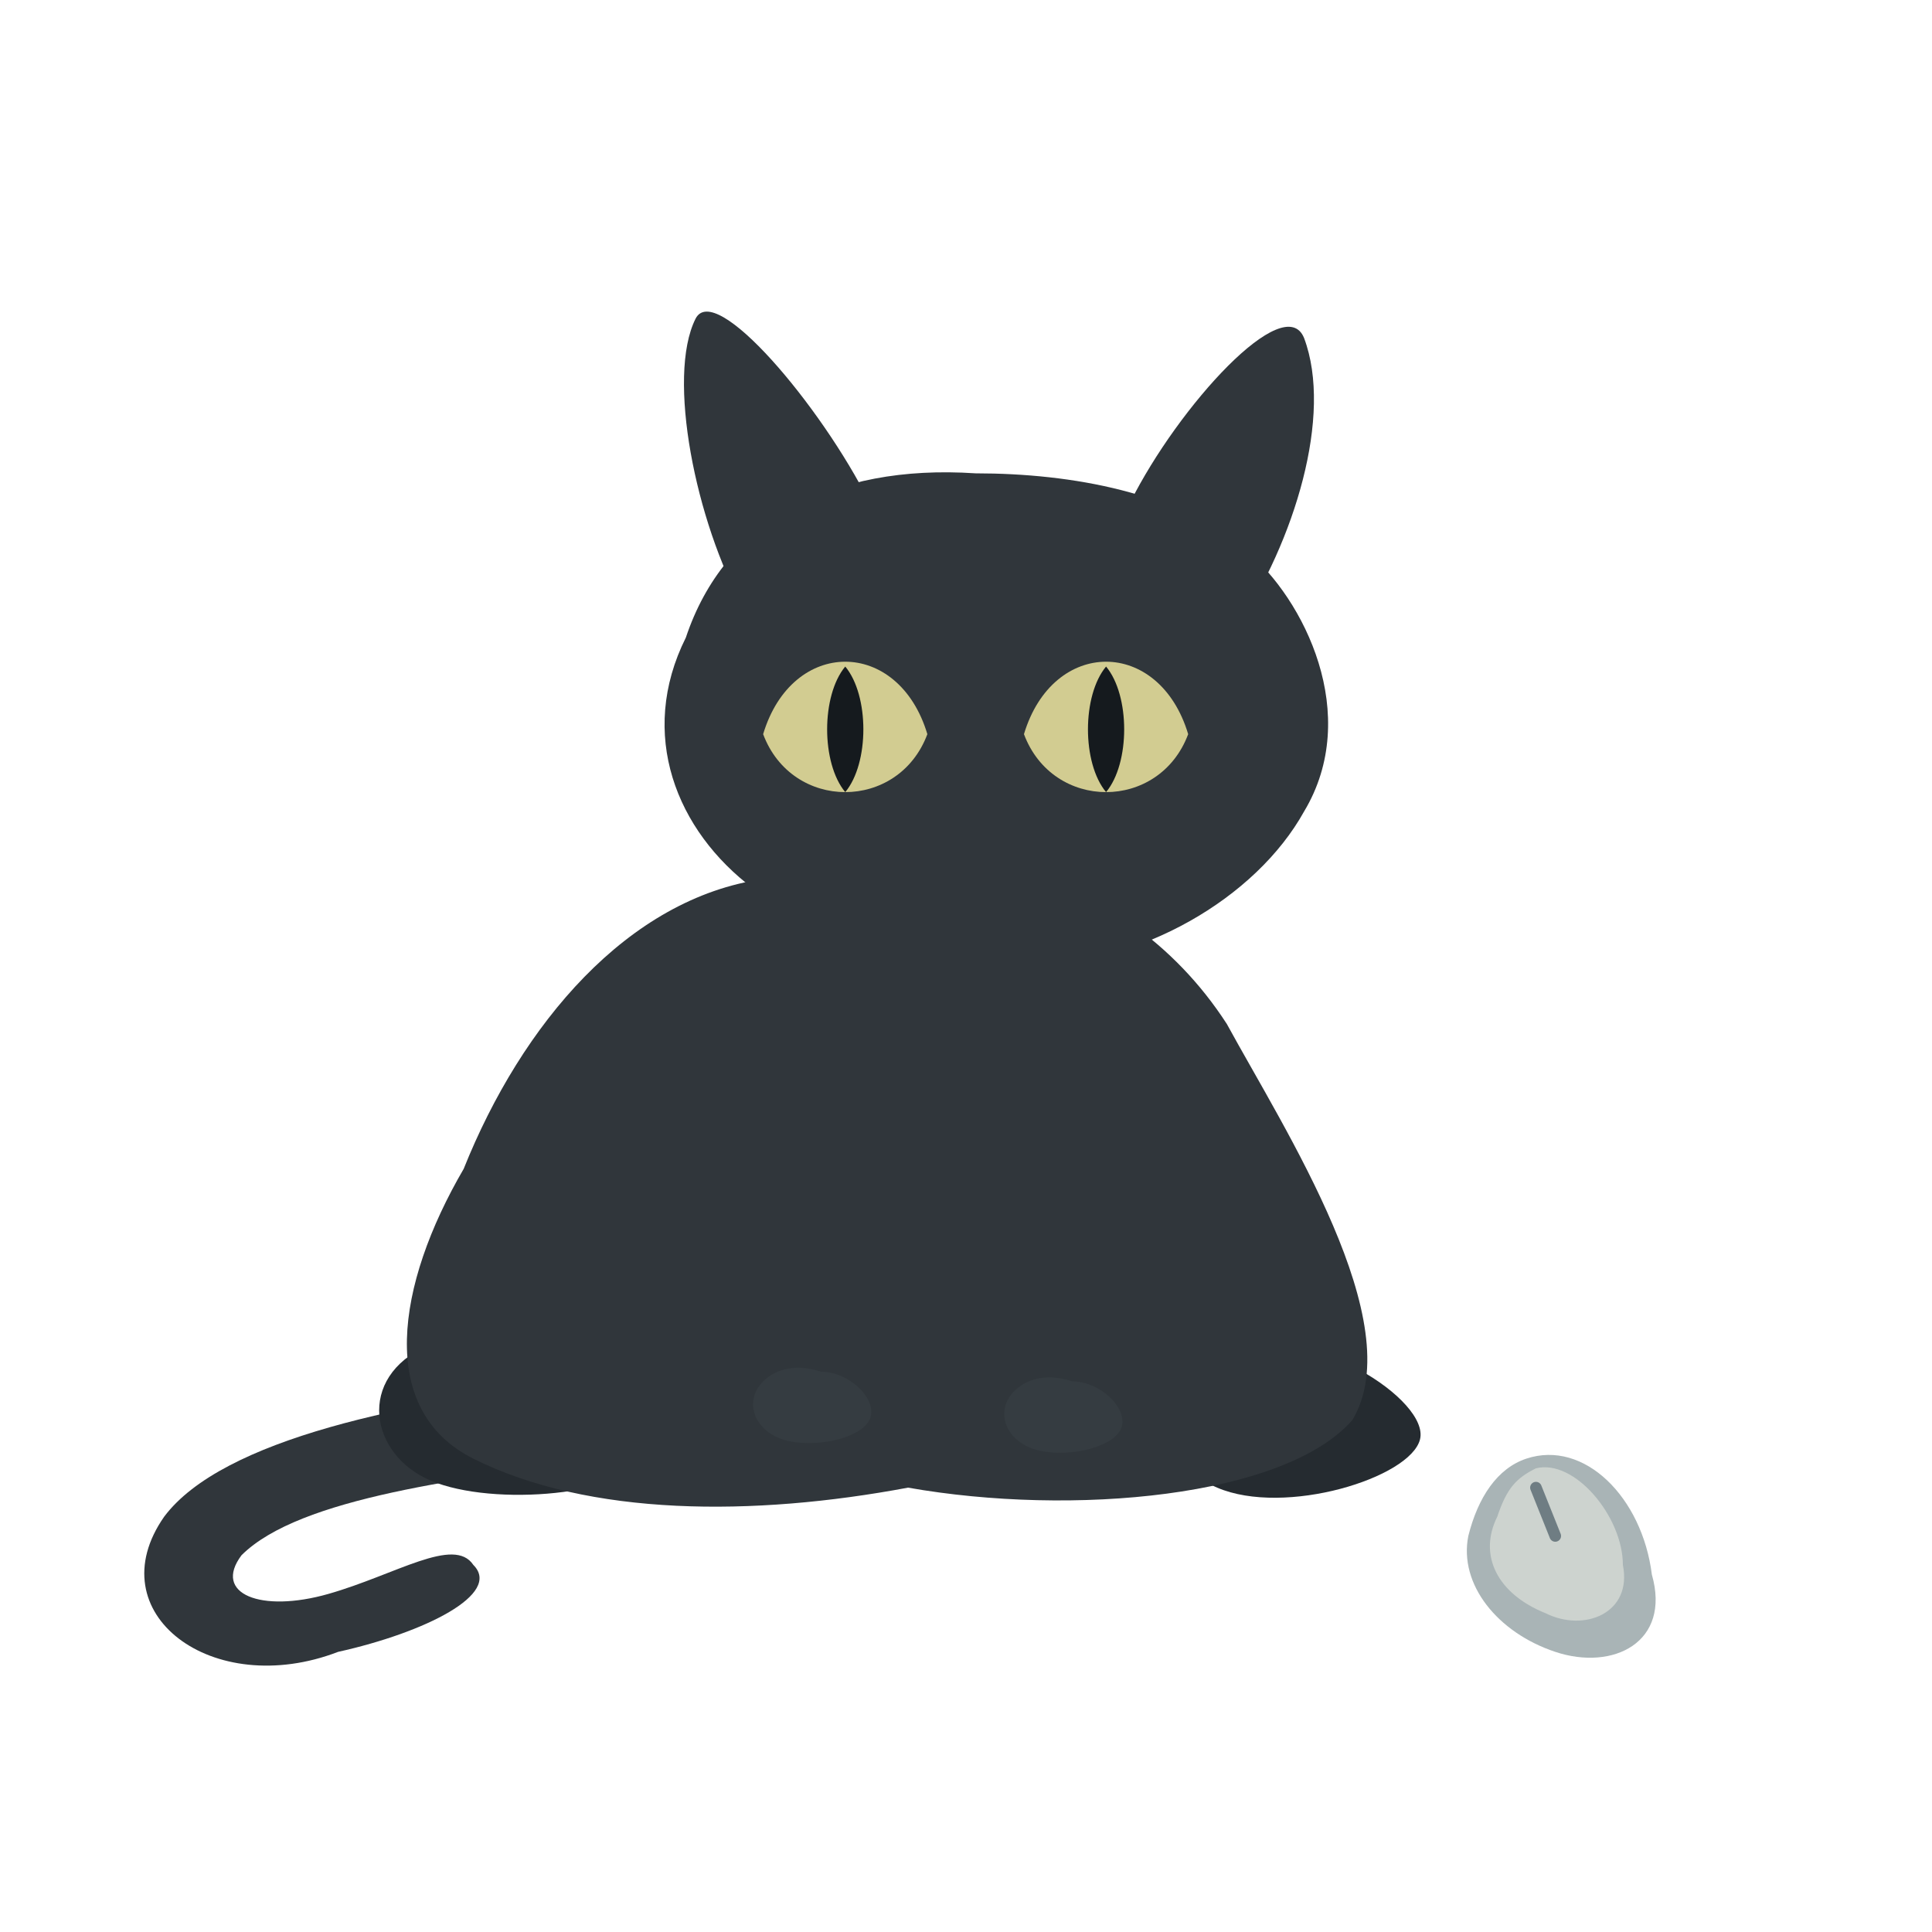
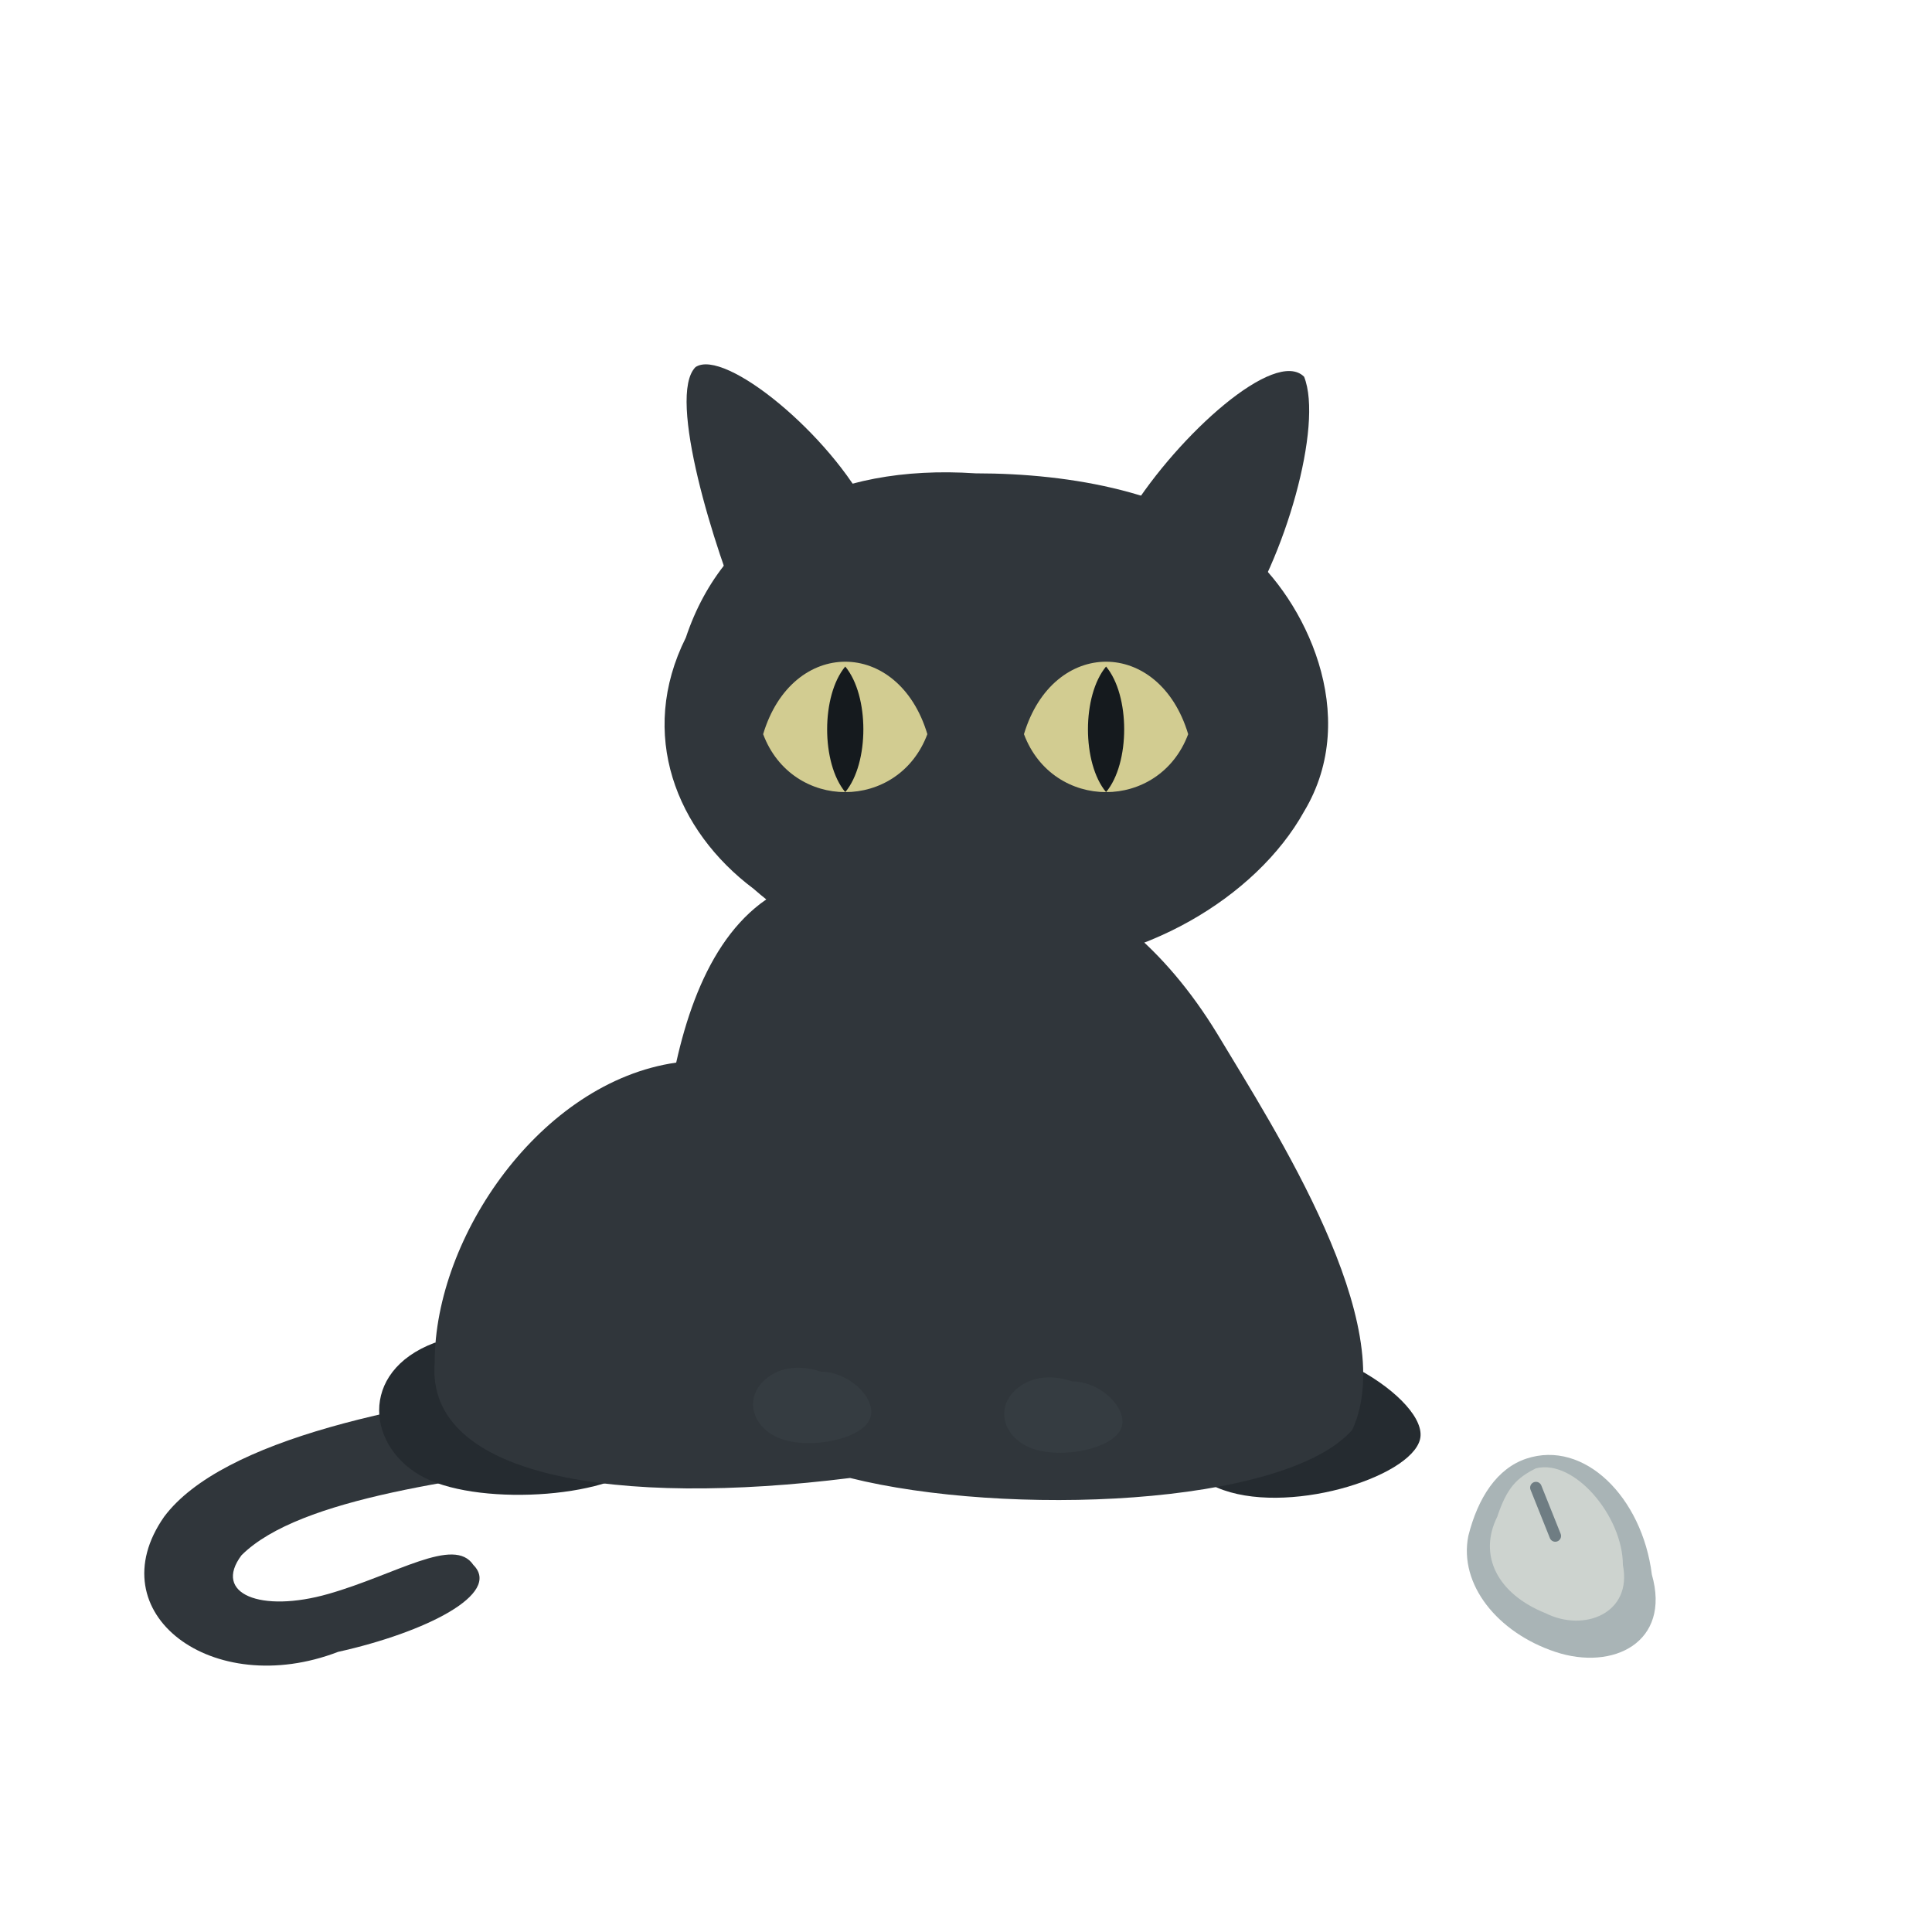
<svg xmlns="http://www.w3.org/2000/svg" width="200" height="200" viewBox="0 0 200 200" fill="none">
  <defs>
    <path id="body-sleep" d="M80 111 C66 105 52 111 46 123 C40 133 40 146 49 151 C62 158 79 158 94 156 C111 158 133 156 141 148 C149 139 140 123 128 116 C114 106 95 108 80 111 Z" />
    <path id="head-sleep" d="M109 112 C96 111 86 117 85 127 C83 136 88 143 97 146 C102 149 108 150 115 148 C123 148 132 143 136 136 C140 132 139 126 134 122 C128 115 119 112 109 112 Z" />
    <path id="tail-sleep" d="M60 144 C47 145 33 151 30 158 C27 166 39 171 51 168 C61 167 69 163 67 159 C65 156 58 159 51 161 C44 163 38 161 40 158 C43 153 54 152 63 151 C67 150 65 145 60 144 Z" />
    <g id="paw">
      <path d="M-5 -2 C-7 0 -6 3 -3 4 C0 5 5 4 6 2 C7 0 4 -3 1 -3 C-2 -4 -4 -3 -5 -2 Z" fill="#353c41" />
    </g>
  </defs>
  <path id="tail" d="M61 143 C42 145 23 149 17 157 C10 167 22 176 35 171 C44 169 52 165 49 162 C47 159 41 163 34 165 C27 167 22 165 25 161 C31 155 48 153 63 151 C68 149 66 145 61 143 Z" fill="#30363b" />
  <g id="hind-feet" fill="#252b30">
    <path d="M45 139 C37 142 38 150 44 153 C50 156 64 155 67 151 C69 146 57 138 45 139 Z" />
    <path d="M126 139 C118 141 119 151 126 154 C133 157 146 153 147 149 C148 145 136 137 126 139 Z" />
  </g>
-   <path id="body" d="M79 91 C65 93 54 106 48 121 C41 133 39 146 49 151 C61 157 78 157 94 154 C111 157 133 155 140 147 C146 137 133 117 127 106 C116 89 95 85 79 91 Z" fill="#30363b" />
+   <path id="body" d="M84 91 C76 93 72 101 70 110 C56 112 45 128 45 141 C44 153 64 156 88 153 C104 157 133 156 140 148 C145 137 132 117 126 107 C115 89 99 86 84 91 Z" fill="#30363b" />
  <g id="ear-left">
-     <path d="M77 63 C72 54 69 39 72 33 C74 29 85 42 90 52 C88 57 83 61 77 63 Z" fill="#30363b" />
+     <path d="M77 64 C74 57 69 41 72 38 C75 36 86 45 90 53 C89 58 83 62 77 64 Z" fill="#30363b" />
  </g>
  <g id="ear-right">
-     <path d="M117 52 C122 42 133 30 135 35 C138 43 134 56 128 65 C123 61 120 57 117 52 Z" fill="#30363b" />
+     <path d="M117 53 C122 45 132 36 135 39 C137 44 133 58 128 65 C123 61 120 57 117 53 Z" fill="#30363b" />
  </g>
  <path id="head-shape" d="M101 49 C86 48 75 54 71 66 C66 76 70 86 78 92 C86 99 96 102 106 100 C118 100 130 93 135 84 C141 74 135 62 129 57 C122 51 111 49 101 49 Z" fill="#30363b" />
  <g id="eyes" fill="#d2cc91">
    <path d="M79 76 C82 66 93 66 96 76 C93 84 82 84 79 76 Z" />
    <path d="M106 76 C109 66 120 66 123 76 C120 84 109 84 106 76 Z" />
  </g>
  <g id="pupils" fill="#151a1e">
    <path d="M87.5 69 C85 72 85 79 87.5 82 C90 79 90 72 87.5 69 Z M114.5 69 C112 72 112 79 114.5 82 C117 79 117 72 114.5 69 Z" />
  </g>
  <g id="front-legs" fill="#30363b">
    <path d="M85 115 C79 121 79 133 80 142 C80 148 88 149 90 144 C92 135 96 122 94 117 Z" />
    <path d="M110 115 C105 124 104 136 105 144 C106 149 114 149 116 143 C120 133 122 121 119 117 Z" />
  </g>
  <use href="#paw" x="84" y="145" />
  <use href="#paw" x="110" y="146" />
  <g id="mouse">
    <path d="M158 151 C164 149 170 155 171 163 C173 170 167 173 161 171 C155 169 151 164 152 159 C153 155 155 152 158 151 Z" fill="#a9b4b6" />
    <path d="M159 152 C163 151 168 157 168 162 C169 167 164 169 160 167 C155 165 153 161 155 157 C156 154 157 153 159 152 Z" fill="#cdd3cf" />
    <path d="M159 154 L161 159" stroke="#6f7d83" stroke-width="1.2" stroke-linecap="round" />
  </g>
</svg>
